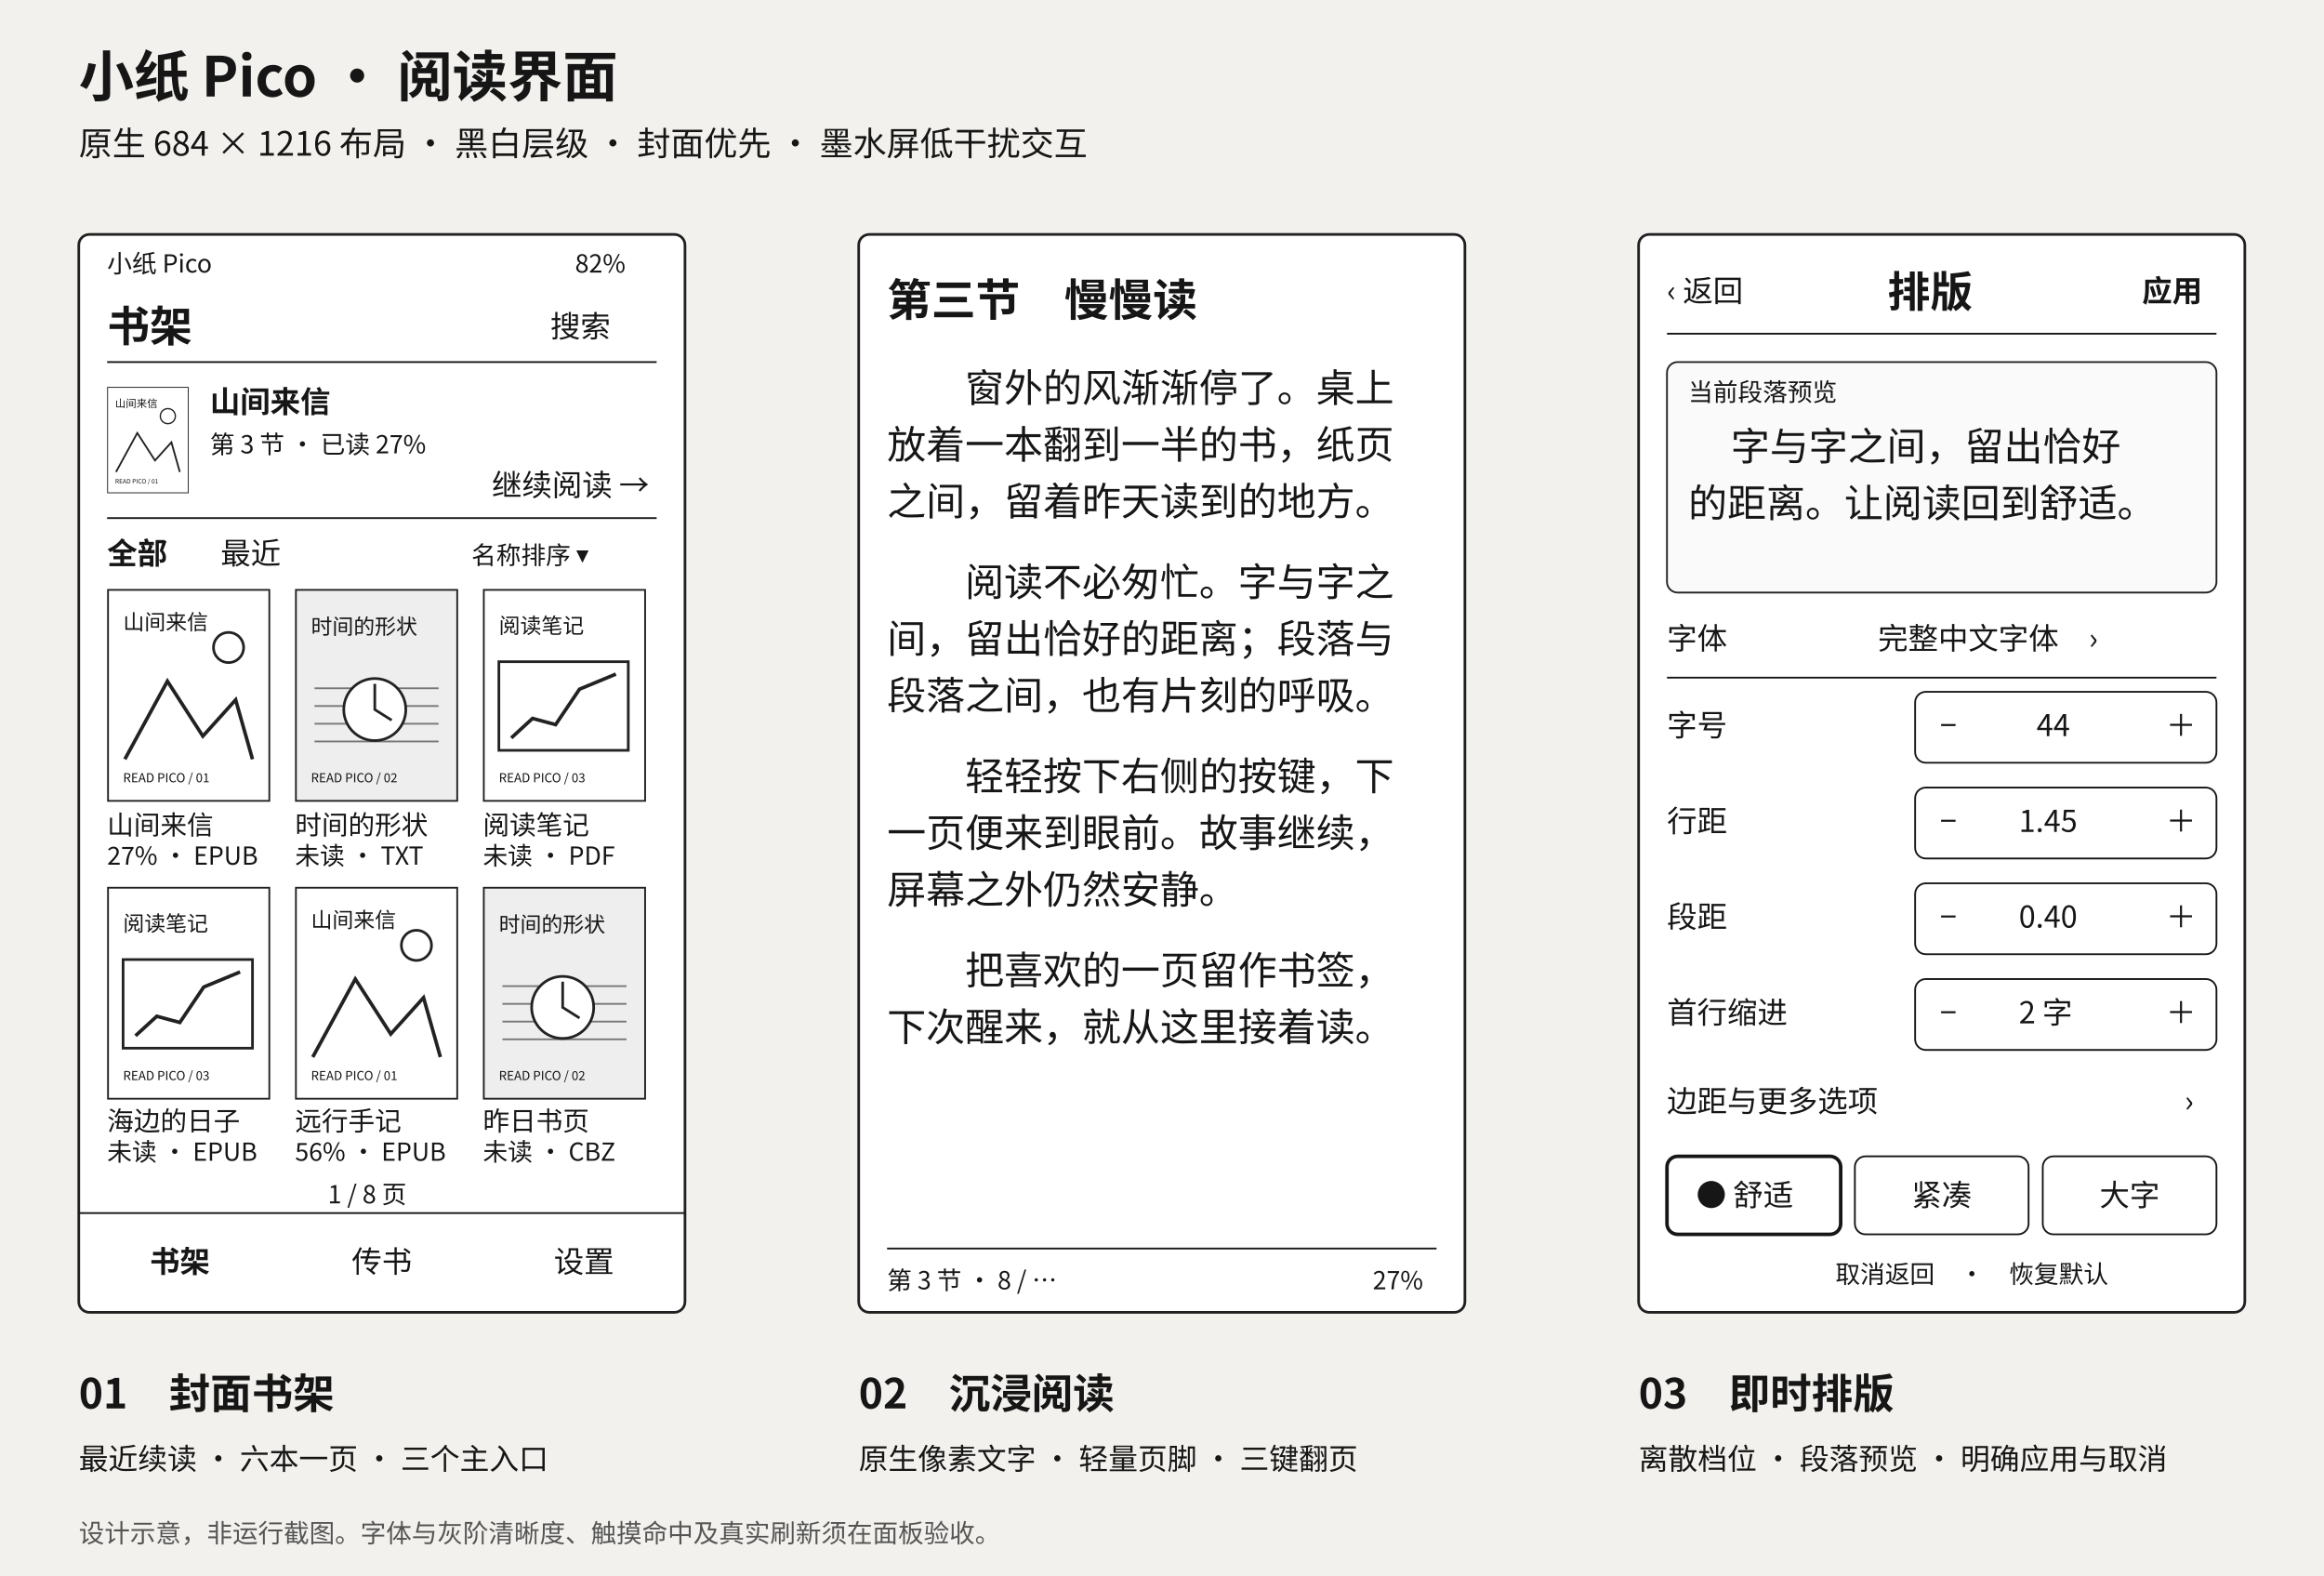
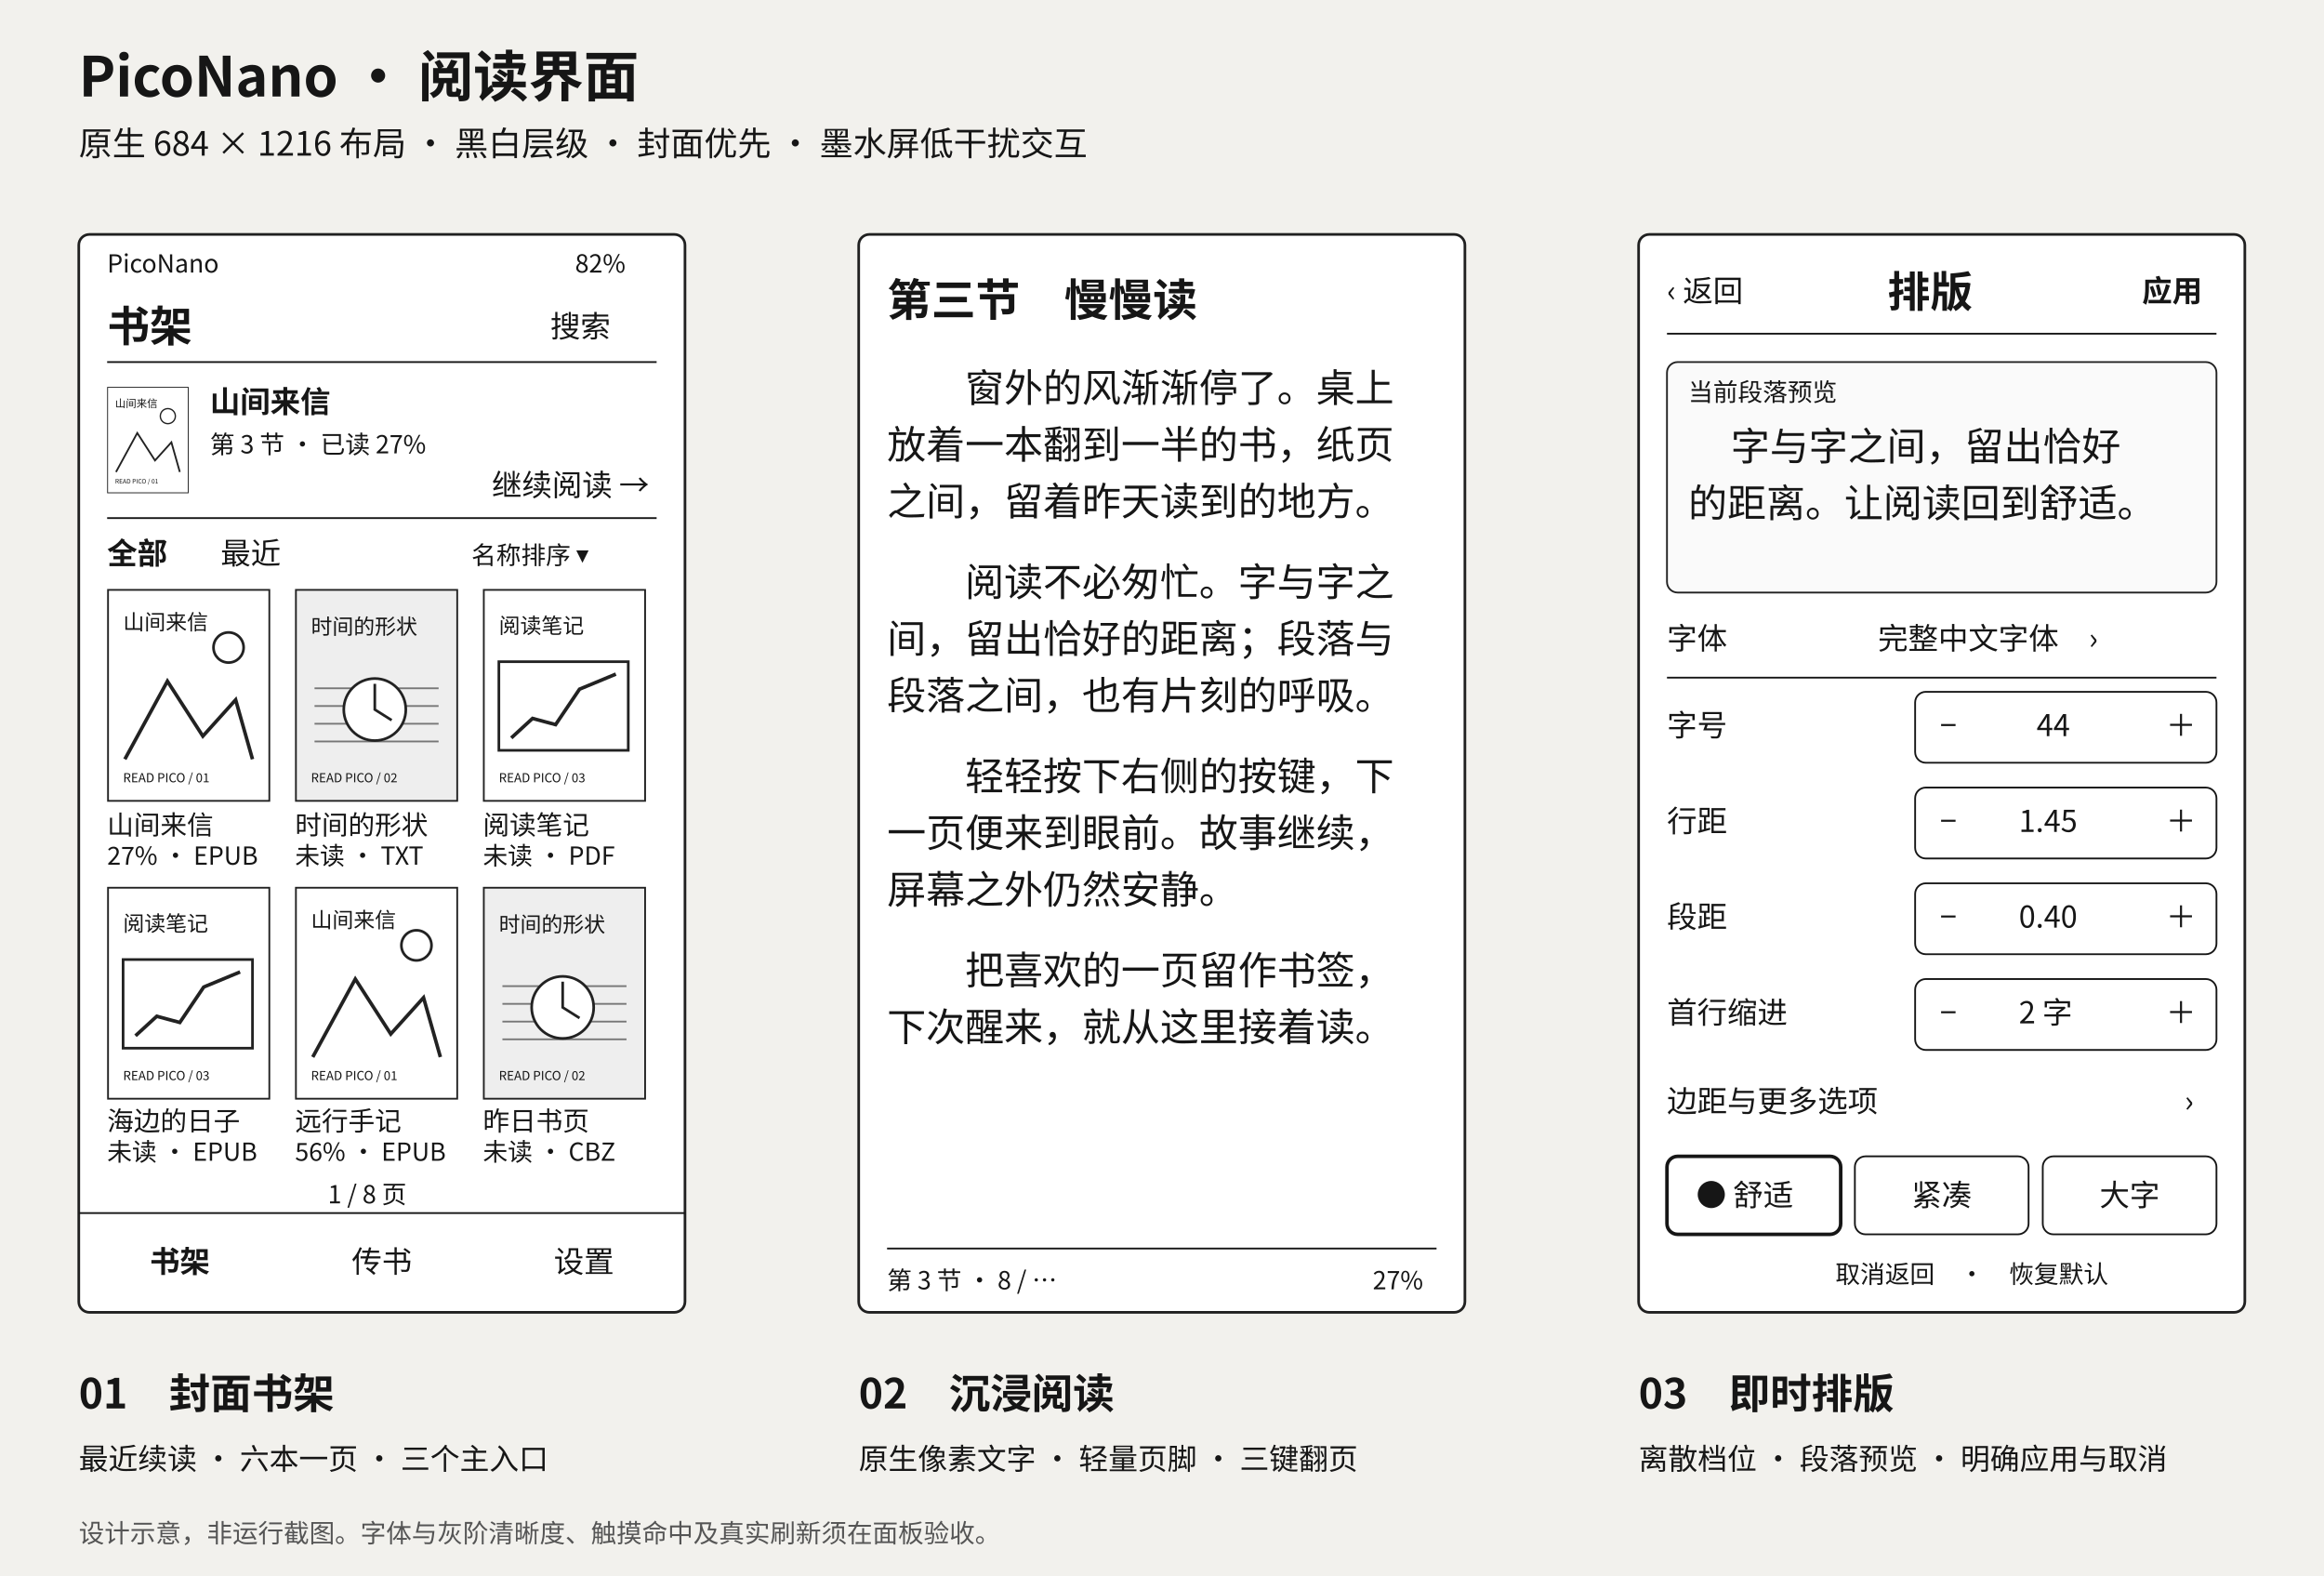
<svg xmlns="http://www.w3.org/2000/svg" width="1180" height="800" viewBox="0 0 1180 800">
  <defs>
    <symbol id="cover-a" viewBox="0 0 184 240">
      <rect x="1" y="1" width="182" height="238" fill="white" stroke="#222" stroke-width="2" />
      <path d="M20 192 L68 104 L108 166 L145 125 L164 192" fill="none" stroke="#222" stroke-width="4" />
      <circle cx="137" cy="66" r="17" fill="none" stroke="#222" stroke-width="3" />
      <text x="18" y="46" font-size="24" font-family="Microsoft YaHei, Noto Sans CJK SC, sans-serif" fill="#161616">山间来信</text>
      <text x="18" y="218" font-size="14" font-family="Microsoft YaHei, Noto Sans CJK SC, sans-serif" fill="#161616">READ PICO / 01</text>
    </symbol>
    <symbol id="cover-b" viewBox="0 0 184 240">
      <rect x="1" y="1" width="182" height="238" fill="#eee" stroke="#222" stroke-width="2" />
      <path d="M22 112 H162 M22 132 H162 M22 152 H162 M22 172 H162" fill="none" stroke="#777" stroke-width="2" />
      <text x="18" y="51" font-size="24" font-family="Microsoft YaHei, Noto Sans CJK SC, sans-serif" fill="#161616">时间的形状</text>
      <circle cx="90" cy="136" r="35" fill="white" stroke="#222" stroke-width="3" />
      <path d="M90 107 V136 L109 148" stroke="#222" stroke-width="3" fill="none" />
      <text x="18" y="218" font-size="14" font-family="Microsoft YaHei, Noto Sans CJK SC, sans-serif" fill="#161616">READ PICO / 02</text>
    </symbol>
    <symbol id="cover-c" viewBox="0 0 184 240">
      <rect x="1" y="1" width="182" height="238" fill="white" stroke="#222" stroke-width="2" />
      <rect x="18" y="82" width="146" height="100" fill="none" stroke="#222" stroke-width="3" />
      <path d="M32 168 L56 146 L82 153 L109 113 L150 96" fill="none" stroke="#222" stroke-width="4" />
      <text x="18" y="50" font-size="24" font-family="Microsoft YaHei, Noto Sans CJK SC, sans-serif" fill="#161616">阅读笔记</text>
      <text x="18" y="218" font-size="14" font-family="Microsoft YaHei, Noto Sans CJK SC, sans-serif" fill="#161616">READ PICO / 03</text>
    </symbol>
  </defs>
  <rect width="1180" height="800" fill="#f2f1ed" />
-   <text x="40" y="49" font-size="28" font-weight="600" font-family="Microsoft YaHei, Noto Sans CJK SC, sans-serif" fill="#161616">小纸 Pico · 阅读界面</text>
+   <text x="40" y="49" font-size="28" font-weight="600" font-family="Microsoft YaHei, Noto Sans CJK SC, sans-serif" fill="#161616">PicoNano · 阅读界面</text>
  <text x="40" y="79" font-family="Microsoft YaHei, Noto Sans CJK SC, sans-serif" fill="#161616" font-size="17">原生 684 × 1216 布局 · 黑白层级 · 封面优先 · 墨水屏低干扰交互</text>
  <g transform="translate(40 119) scale(.45)">
    <rect width="684" height="1216" rx="12" fill="white" stroke="#202020" stroke-width="3" />
-     <text x="32" y="43" font-family="Microsoft YaHei, Noto Sans CJK SC, sans-serif" fill="#161616" font-size="28">小纸 Pico</text>
+     <text x="32" y="43" font-family="Microsoft YaHei, Noto Sans CJK SC, sans-serif" fill="#161616" font-size="28">PicoNano</text>
    <text x="560" y="43" font-family="Microsoft YaHei, Noto Sans CJK SC, sans-serif" fill="#161616" font-size="28">82%</text>
    <text x="32" y="121" font-family="Microsoft YaHei, Noto Sans CJK SC, sans-serif" fill="#161616" font-size="48" font-weight="600">书架</text>
    <text x="532" y="116" font-family="Microsoft YaHei, Noto Sans CJK SC, sans-serif" fill="#161616" font-size="34">搜索</text>
    <line x1="32" y1="144" x2="652" y2="144" stroke="#161616" stroke-width="2" />
    <g transform="translate(32 172) scale(0.5)">
      <rect x="1" y="1" width="182" height="238" fill="white" stroke="#222" stroke-width="2" />
      <path d="M20 192 L68 104 L108 166 L145 125 L164 192" fill="none" stroke="#222" stroke-width="4" />
      <circle cx="137" cy="66" r="17" fill="none" stroke="#222" stroke-width="3" />
      <text x="18" y="46" font-size="24" font-family="Microsoft YaHei, Noto Sans CJK SC, sans-serif" fill="#161616">山间来信</text>
      <text x="18" y="218" font-size="14" font-family="Microsoft YaHei, Noto Sans CJK SC, sans-serif" fill="#161616">READ PICO / 01</text>
    </g>
    <text x="148" y="201" font-weight="600" font-family="Microsoft YaHei, Noto Sans CJK SC, sans-serif" fill="#161616" font-size="34">山间来信</text>
    <text x="148" y="247" font-family="Microsoft YaHei, Noto Sans CJK SC, sans-serif" fill="#161616" font-size="28">第 3 节 · 已读 27%</text>
    <text x="466" y="295" font-family="Microsoft YaHei, Noto Sans CJK SC, sans-serif" fill="#161616" font-size="34">继续阅读 →</text>
    <line x1="32" y1="320" x2="652" y2="320" stroke="#161616" stroke-width="2" />
    <text x="32" y="372" font-weight="600" font-family="Microsoft YaHei, Noto Sans CJK SC, sans-serif" fill="#161616" font-size="34">全部</text>
    <text x="160" y="372" font-family="Microsoft YaHei, Noto Sans CJK SC, sans-serif" fill="#161616" font-size="34">最近</text>
    <text x="443" y="372" font-family="Microsoft YaHei, Noto Sans CJK SC, sans-serif" fill="#161616" font-size="28">名称排序 ▾</text>
    <g transform="translate(32 400) scale(1)">
      <rect x="1" y="1" width="182" height="238" fill="white" stroke="#222" stroke-width="2" />
      <path d="M20 192 L68 104 L108 166 L145 125 L164 192" fill="none" stroke="#222" stroke-width="4" />
      <circle cx="137" cy="66" r="17" fill="none" stroke="#222" stroke-width="3" />
      <text x="18" y="46" font-size="24" font-family="Microsoft YaHei, Noto Sans CJK SC, sans-serif" fill="#161616">山间来信</text>
      <text x="18" y="218" font-size="14" font-family="Microsoft YaHei, Noto Sans CJK SC, sans-serif" fill="#161616">READ PICO / 01</text>
    </g>
    <g transform="translate(244 400) scale(1)">
      <rect x="1" y="1" width="182" height="238" fill="#eee" stroke="#222" stroke-width="2" />
      <path d="M22 112 H162 M22 132 H162 M22 152 H162 M22 172 H162" fill="none" stroke="#777" stroke-width="2" />
      <text x="18" y="51" font-size="24" font-family="Microsoft YaHei, Noto Sans CJK SC, sans-serif" fill="#161616">时间的形状</text>
      <circle cx="90" cy="136" r="35" fill="white" stroke="#222" stroke-width="3" />
      <path d="M90 107 V136 L109 148" stroke="#222" stroke-width="3" fill="none" />
      <text x="18" y="218" font-size="14" font-family="Microsoft YaHei, Noto Sans CJK SC, sans-serif" fill="#161616">READ PICO / 02</text>
    </g>
    <g transform="translate(456 400) scale(1)">
      <rect x="1" y="1" width="182" height="238" fill="white" stroke="#222" stroke-width="2" />
      <rect x="18" y="82" width="146" height="100" fill="none" stroke="#222" stroke-width="3" />
      <path d="M32 168 L56 146 L82 153 L109 113 L150 96" fill="none" stroke="#222" stroke-width="4" />
      <text x="18" y="50" font-size="24" font-family="Microsoft YaHei, Noto Sans CJK SC, sans-serif" fill="#161616">阅读笔记</text>
      <text x="18" y="218" font-size="14" font-family="Microsoft YaHei, Noto Sans CJK SC, sans-serif" fill="#161616">READ PICO / 03</text>
    </g>
    <text x="32" y="677" font-size="30" font-family="Microsoft YaHei, Noto Sans CJK SC, sans-serif" fill="#161616">山间来信</text>
    <text x="244" y="677" font-size="30" font-family="Microsoft YaHei, Noto Sans CJK SC, sans-serif" fill="#161616">时间的形状</text>
    <text x="456" y="677" font-size="30" font-family="Microsoft YaHei, Noto Sans CJK SC, sans-serif" fill="#161616">阅读笔记</text>
    <text x="32" y="711" font-family="Microsoft YaHei, Noto Sans CJK SC, sans-serif" fill="#161616" font-size="28">27% · EPUB</text>
    <text x="244" y="711" font-family="Microsoft YaHei, Noto Sans CJK SC, sans-serif" fill="#161616" font-size="28">未读 · TXT</text>
    <text x="456" y="711" font-family="Microsoft YaHei, Noto Sans CJK SC, sans-serif" fill="#161616" font-size="28">未读 · PDF</text>
    <g transform="translate(32 736) scale(1)">
      <rect x="1" y="1" width="182" height="238" fill="white" stroke="#222" stroke-width="2" />
      <rect x="18" y="82" width="146" height="100" fill="none" stroke="#222" stroke-width="3" />
      <path d="M32 168 L56 146 L82 153 L109 113 L150 96" fill="none" stroke="#222" stroke-width="4" />
      <text x="18" y="50" font-size="24" font-family="Microsoft YaHei, Noto Sans CJK SC, sans-serif" fill="#161616">阅读笔记</text>
      <text x="18" y="218" font-size="14" font-family="Microsoft YaHei, Noto Sans CJK SC, sans-serif" fill="#161616">READ PICO / 03</text>
    </g>
    <g transform="translate(244 736) scale(1)">
      <rect x="1" y="1" width="182" height="238" fill="white" stroke="#222" stroke-width="2" />
      <path d="M20 192 L68 104 L108 166 L145 125 L164 192" fill="none" stroke="#222" stroke-width="4" />
      <circle cx="137" cy="66" r="17" fill="none" stroke="#222" stroke-width="3" />
      <text x="18" y="46" font-size="24" font-family="Microsoft YaHei, Noto Sans CJK SC, sans-serif" fill="#161616">山间来信</text>
      <text x="18" y="218" font-size="14" font-family="Microsoft YaHei, Noto Sans CJK SC, sans-serif" fill="#161616">READ PICO / 01</text>
    </g>
    <g transform="translate(456 736) scale(1)">
      <rect x="1" y="1" width="182" height="238" fill="#eee" stroke="#222" stroke-width="2" />
      <path d="M22 112 H162 M22 132 H162 M22 152 H162 M22 172 H162" fill="none" stroke="#777" stroke-width="2" />
      <text x="18" y="51" font-size="24" font-family="Microsoft YaHei, Noto Sans CJK SC, sans-serif" fill="#161616">时间的形状</text>
      <circle cx="90" cy="136" r="35" fill="white" stroke="#222" stroke-width="3" />
      <path d="M90 107 V136 L109 148" stroke="#222" stroke-width="3" fill="none" />
      <text x="18" y="218" font-size="14" font-family="Microsoft YaHei, Noto Sans CJK SC, sans-serif" fill="#161616">READ PICO / 02</text>
    </g>
    <text x="32" y="1011" font-size="30" font-family="Microsoft YaHei, Noto Sans CJK SC, sans-serif" fill="#161616">海边的日子</text>
    <text x="244" y="1011" font-size="30" font-family="Microsoft YaHei, Noto Sans CJK SC, sans-serif" fill="#161616">远行手记</text>
    <text x="456" y="1011" font-size="30" font-family="Microsoft YaHei, Noto Sans CJK SC, sans-serif" fill="#161616">昨日书页</text>
    <text x="32" y="1045" font-family="Microsoft YaHei, Noto Sans CJK SC, sans-serif" fill="#161616" font-size="28">未读 · EPUB</text>
    <text x="244" y="1045" font-family="Microsoft YaHei, Noto Sans CJK SC, sans-serif" fill="#161616" font-size="28">56% · EPUB</text>
    <text x="456" y="1045" font-family="Microsoft YaHei, Noto Sans CJK SC, sans-serif" fill="#161616" font-size="28">未读 · CBZ</text>
    <text x="281" y="1093" font-family="Microsoft YaHei, Noto Sans CJK SC, sans-serif" fill="#161616" font-size="28">1 / 8 页</text>
    <line x1="0" y1="1104" x2="684" y2="1104" stroke="#161616" stroke-width="2" />
    <text x="80" y="1171" font-weight="600" font-family="Microsoft YaHei, Noto Sans CJK SC, sans-serif" fill="#161616" font-size="34">书架</text>
    <text x="308" y="1171" font-family="Microsoft YaHei, Noto Sans CJK SC, sans-serif" fill="#161616" font-size="34">传书</text>
    <text x="536" y="1171" font-family="Microsoft YaHei, Noto Sans CJK SC, sans-serif" fill="#161616" font-size="34">设置</text>
  </g>
  <g transform="translate(436 119) scale(.45)">
    <rect width="684" height="1216" rx="12" fill="white" stroke="#202020" stroke-width="3" />
    <text x="32" y="92" font-size="50" font-weight="600" font-family="Microsoft YaHei, Noto Sans CJK SC, sans-serif" fill="#161616">第三节　慢慢读</text>
    <g font-size="44">
      <text x="120" y="189" font-family="Microsoft YaHei, Noto Sans CJK SC, sans-serif" fill="#161616">窗外的风渐渐停了。桌上</text>
      <text x="32" y="253" font-family="Microsoft YaHei, Noto Sans CJK SC, sans-serif" fill="#161616">放着一本翻到一半的书，纸页</text>
      <text x="32" y="317" font-family="Microsoft YaHei, Noto Sans CJK SC, sans-serif" fill="#161616">之间，留着昨天读到的地方。</text>
      <text x="120" y="408" font-family="Microsoft YaHei, Noto Sans CJK SC, sans-serif" fill="#161616">阅读不必匆忙。字与字之</text>
      <text x="32" y="472" font-family="Microsoft YaHei, Noto Sans CJK SC, sans-serif" fill="#161616">间，留出恰好的距离；段落与</text>
      <text x="32" y="536" font-family="Microsoft YaHei, Noto Sans CJK SC, sans-serif" fill="#161616">段落之间，也有片刻的呼吸。</text>
      <text x="120" y="627" font-family="Microsoft YaHei, Noto Sans CJK SC, sans-serif" fill="#161616">轻轻按下右侧的按键，下</text>
      <text x="32" y="691" font-family="Microsoft YaHei, Noto Sans CJK SC, sans-serif" fill="#161616">一页便来到眼前。故事继续，</text>
      <text x="32" y="755" font-family="Microsoft YaHei, Noto Sans CJK SC, sans-serif" fill="#161616">屏幕之外仍然安静。</text>
      <text x="120" y="846" font-family="Microsoft YaHei, Noto Sans CJK SC, sans-serif" fill="#161616">把喜欢的一页留作书签，</text>
      <text x="32" y="910" font-family="Microsoft YaHei, Noto Sans CJK SC, sans-serif" fill="#161616">下次醒来，就从这里接着读。</text>
    </g>
    <line x1="32" y1="1144" x2="652" y2="1144" stroke="#161616" stroke-width="2" />
    <text x="32" y="1190" font-family="Microsoft YaHei, Noto Sans CJK SC, sans-serif" fill="#161616" font-size="28">第 3 节 · 8 / …</text>
    <text x="580" y="1190" font-family="Microsoft YaHei, Noto Sans CJK SC, sans-serif" fill="#161616" font-size="28">27%</text>
  </g>
  <g transform="translate(832 119) scale(.45)">
    <rect width="684" height="1216" rx="12" fill="white" stroke="#202020" stroke-width="3" />
    <text x="32" y="76" font-family="Microsoft YaHei, Noto Sans CJK SC, sans-serif" fill="#161616" font-size="34">‹ 返回</text>
    <text x="281" y="82" font-family="Microsoft YaHei, Noto Sans CJK SC, sans-serif" fill="#161616" font-size="48" font-weight="600">排版</text>
    <text x="568" y="76" font-weight="600" font-family="Microsoft YaHei, Noto Sans CJK SC, sans-serif" fill="#161616" font-size="34">应用</text>
    <line x1="32" y1="112" x2="652" y2="112" stroke="#161616" stroke-width="2" />
    <rect x="32" y="144" width="620" height="260" fill="#fafafa" stroke="#222" stroke-width="2" rx="12" />
    <text x="56" y="188" font-family="Microsoft YaHei, Noto Sans CJK SC, sans-serif" fill="#161616" font-size="28">当前段落预览</text>
    <text x="104" y="255" font-size="44" font-family="Microsoft YaHei, Noto Sans CJK SC, sans-serif" fill="#161616">字与字之间，留出恰好</text>
    <text x="56" y="319" font-size="44" font-family="Microsoft YaHei, Noto Sans CJK SC, sans-serif" fill="#161616">的距离。让阅读回到舒适。</text>
    <text x="32" y="468" font-family="Microsoft YaHei, Noto Sans CJK SC, sans-serif" fill="#161616" font-size="34">字体</text>
    <text x="270" y="468" font-family="Microsoft YaHei, Noto Sans CJK SC, sans-serif" fill="#161616" font-size="34">完整中文字体　›</text>
    <line x1="32" y1="500" x2="652" y2="500" stroke="#161616" stroke-width="2" />
    <text x="32" y="566" font-family="Microsoft YaHei, Noto Sans CJK SC, sans-serif" fill="#161616" font-size="34">字号</text>
    <rect x="312" y="516" width="340" height="80" rx="12" fill="white" stroke="#161616" stroke-width="2" />
    <text x="340" y="566" font-family="Microsoft YaHei, Noto Sans CJK SC, sans-serif" fill="#161616" font-size="34">−</text>
    <text x="449" y="566" font-family="Microsoft YaHei, Noto Sans CJK SC, sans-serif" fill="#161616" font-size="34">44</text>
    <text x="595" y="566" font-family="Microsoft YaHei, Noto Sans CJK SC, sans-serif" fill="#161616" font-size="34">＋</text>
    <text x="32" y="674" font-family="Microsoft YaHei, Noto Sans CJK SC, sans-serif" fill="#161616" font-size="34">行距</text>
    <rect x="312" y="624" width="340" height="80" rx="12" fill="white" stroke="#161616" stroke-width="2" />
    <text x="340" y="674" font-family="Microsoft YaHei, Noto Sans CJK SC, sans-serif" fill="#161616" font-size="34">−</text>
    <text x="429" y="674" font-family="Microsoft YaHei, Noto Sans CJK SC, sans-serif" fill="#161616" font-size="34">1.45</text>
    <text x="595" y="674" font-family="Microsoft YaHei, Noto Sans CJK SC, sans-serif" fill="#161616" font-size="34">＋</text>
    <text x="32" y="782" font-family="Microsoft YaHei, Noto Sans CJK SC, sans-serif" fill="#161616" font-size="34">段距</text>
    <rect x="312" y="732" width="340" height="80" rx="12" fill="white" stroke="#161616" stroke-width="2" />
    <text x="340" y="782" font-family="Microsoft YaHei, Noto Sans CJK SC, sans-serif" fill="#161616" font-size="34">−</text>
    <text x="429" y="782" font-family="Microsoft YaHei, Noto Sans CJK SC, sans-serif" fill="#161616" font-size="34">0.40</text>
    <text x="595" y="782" font-family="Microsoft YaHei, Noto Sans CJK SC, sans-serif" fill="#161616" font-size="34">＋</text>
    <text x="32" y="890" font-family="Microsoft YaHei, Noto Sans CJK SC, sans-serif" fill="#161616" font-size="34">首行缩进</text>
    <rect x="312" y="840" width="340" height="80" rx="12" fill="white" stroke="#161616" stroke-width="2" />
    <text x="340" y="890" font-family="Microsoft YaHei, Noto Sans CJK SC, sans-serif" fill="#161616" font-size="34">−</text>
    <text x="429" y="890" font-family="Microsoft YaHei, Noto Sans CJK SC, sans-serif" fill="#161616" font-size="34">2 字</text>
    <text x="595" y="890" font-family="Microsoft YaHei, Noto Sans CJK SC, sans-serif" fill="#161616" font-size="34">＋</text>
    <text x="32" y="990" font-family="Microsoft YaHei, Noto Sans CJK SC, sans-serif" fill="#161616" font-size="34">边距与更多选项</text>
    <text x="616" y="990" font-family="Microsoft YaHei, Noto Sans CJK SC, sans-serif" fill="#161616" font-size="34">›</text>
    <rect x="32" y="1040" width="196" height="88" rx="12" fill="white" stroke="#161616" stroke-width="4" />
    <text x="65" y="1096" font-size="34" font-family="Microsoft YaHei, Noto Sans CJK SC, sans-serif" fill="#161616">● 舒适</text>
    <rect x="244" y="1040" width="196" height="88" rx="12" fill="white" stroke="#161616" stroke-width="2" />
    <text x="308" y="1096" font-family="Microsoft YaHei, Noto Sans CJK SC, sans-serif" fill="#161616" font-size="34">紧凑</text>
    <rect x="456" y="1040" width="196" height="88" rx="12" fill="white" stroke="#161616" stroke-width="2" />
    <text x="520" y="1096" font-family="Microsoft YaHei, Noto Sans CJK SC, sans-serif" fill="#161616" font-size="34">大字</text>
    <text x="222" y="1183" font-family="Microsoft YaHei, Noto Sans CJK SC, sans-serif" fill="#161616" font-size="28">取消返回　·　恢复默认</text>
  </g>
  <text x="40" y="715" font-size="21" font-weight="600" font-family="Microsoft YaHei, Noto Sans CJK SC, sans-serif" fill="#161616">01　封面书架</text>
  <text x="40" y="746" font-family="Microsoft YaHei, Noto Sans CJK SC, sans-serif" fill="#161616" font-size="15">最近续读 · 六本一页 · 三个主入口</text>
  <text x="436" y="715" font-size="21" font-weight="600" font-family="Microsoft YaHei, Noto Sans CJK SC, sans-serif" fill="#161616">02　沉浸阅读</text>
  <text x="436" y="746" font-family="Microsoft YaHei, Noto Sans CJK SC, sans-serif" fill="#161616" font-size="15">原生像素文字 · 轻量页脚 · 三键翻页</text>
  <text x="832" y="715" font-size="21" font-weight="600" font-family="Microsoft YaHei, Noto Sans CJK SC, sans-serif" fill="#161616">03　即时排版</text>
  <text x="832" y="746" font-family="Microsoft YaHei, Noto Sans CJK SC, sans-serif" fill="#161616" font-size="15">离散档位 · 段落预览 · 明确应用与取消</text>
  <text x="40" y="783" font-size="13" fill="#555" font-family="Microsoft YaHei, Noto Sans CJK SC, sans-serif">设计示意，非运行截图。字体与灰阶清晰度、触摸命中及真实刷新须在面板验收。</text>
</svg>
